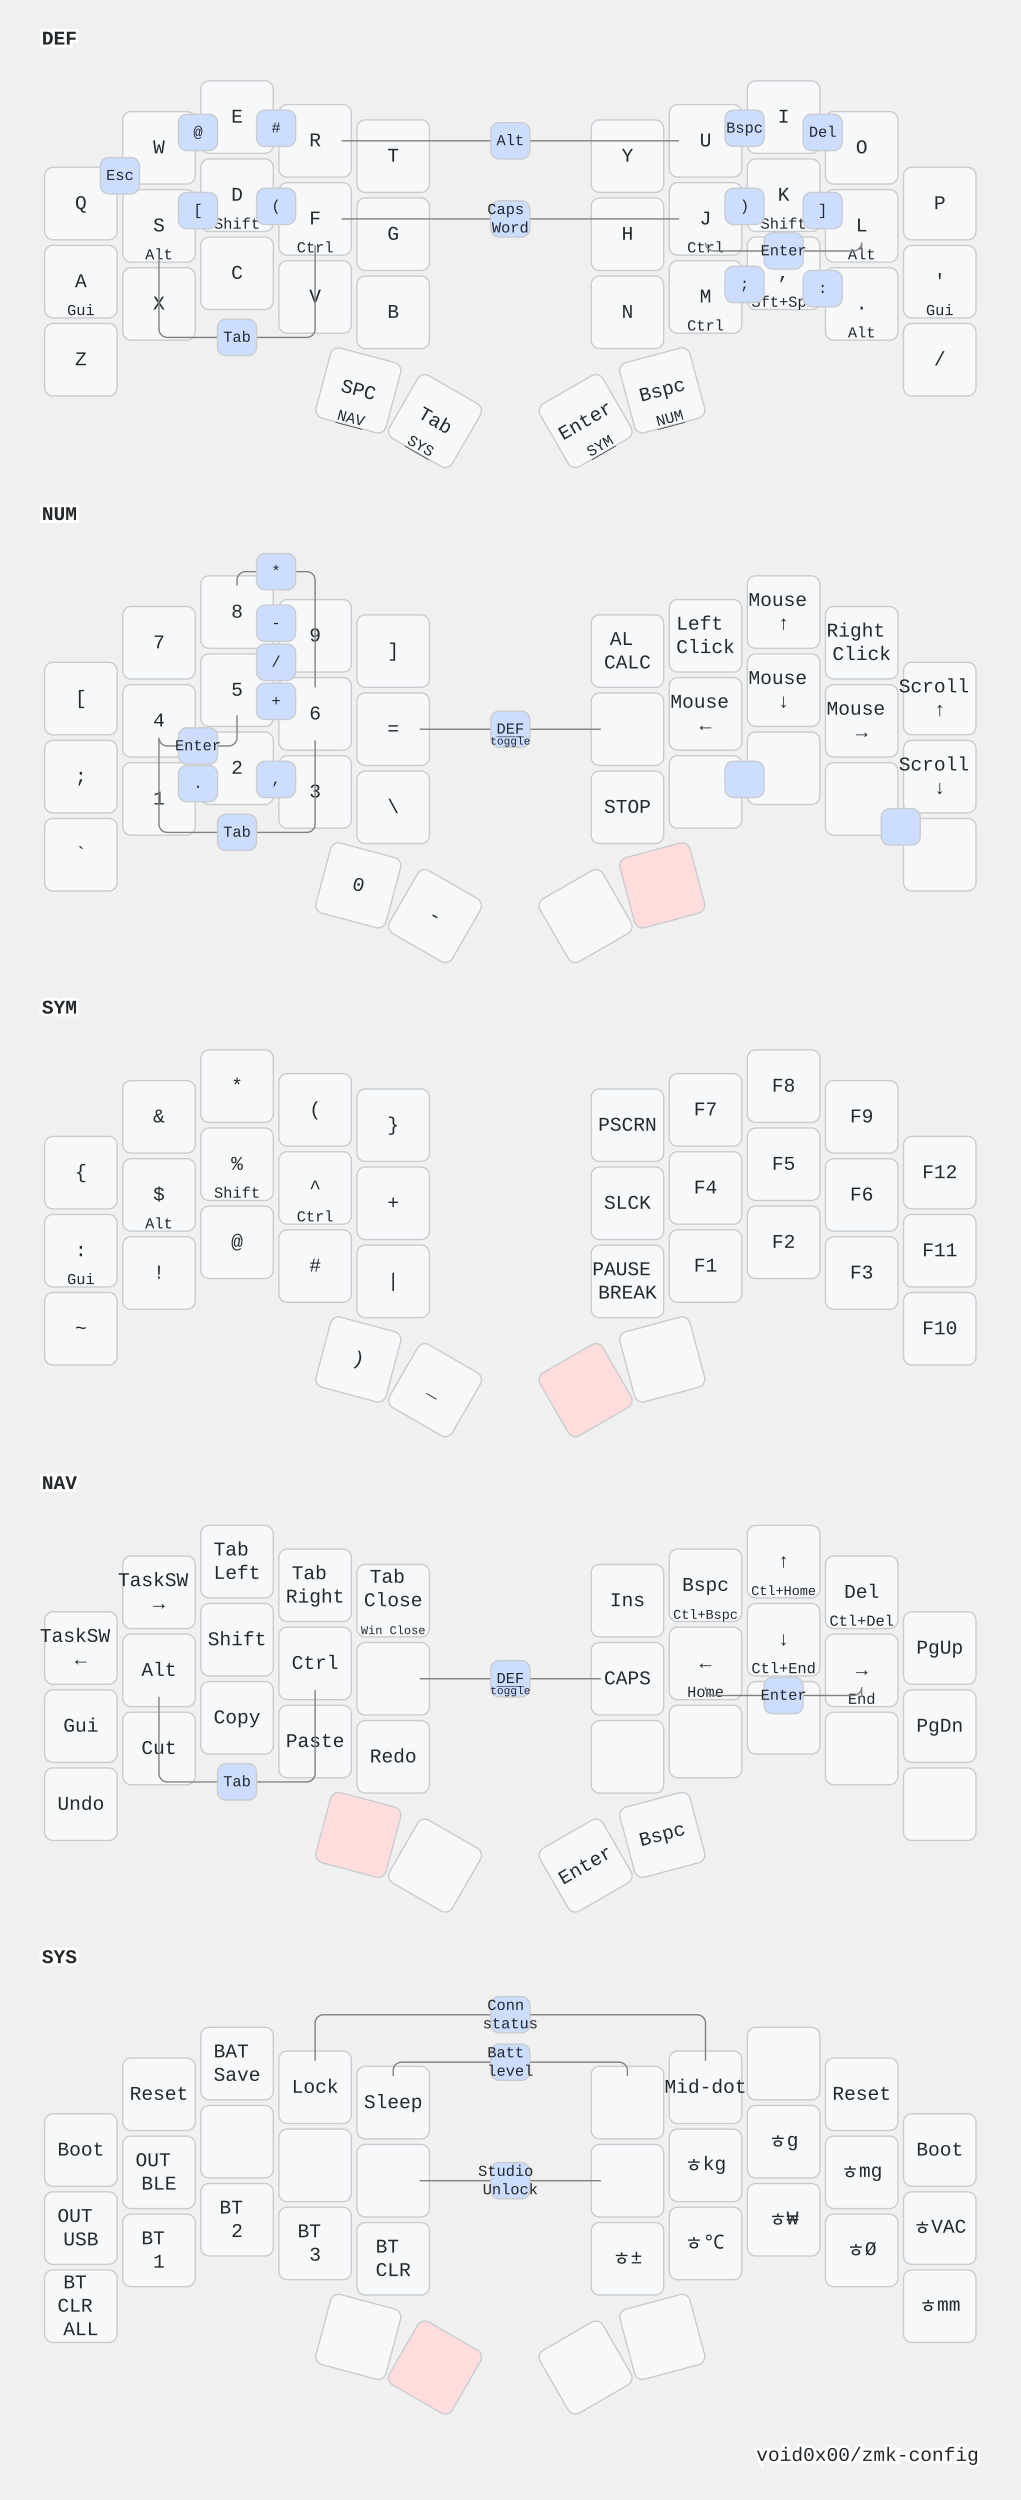
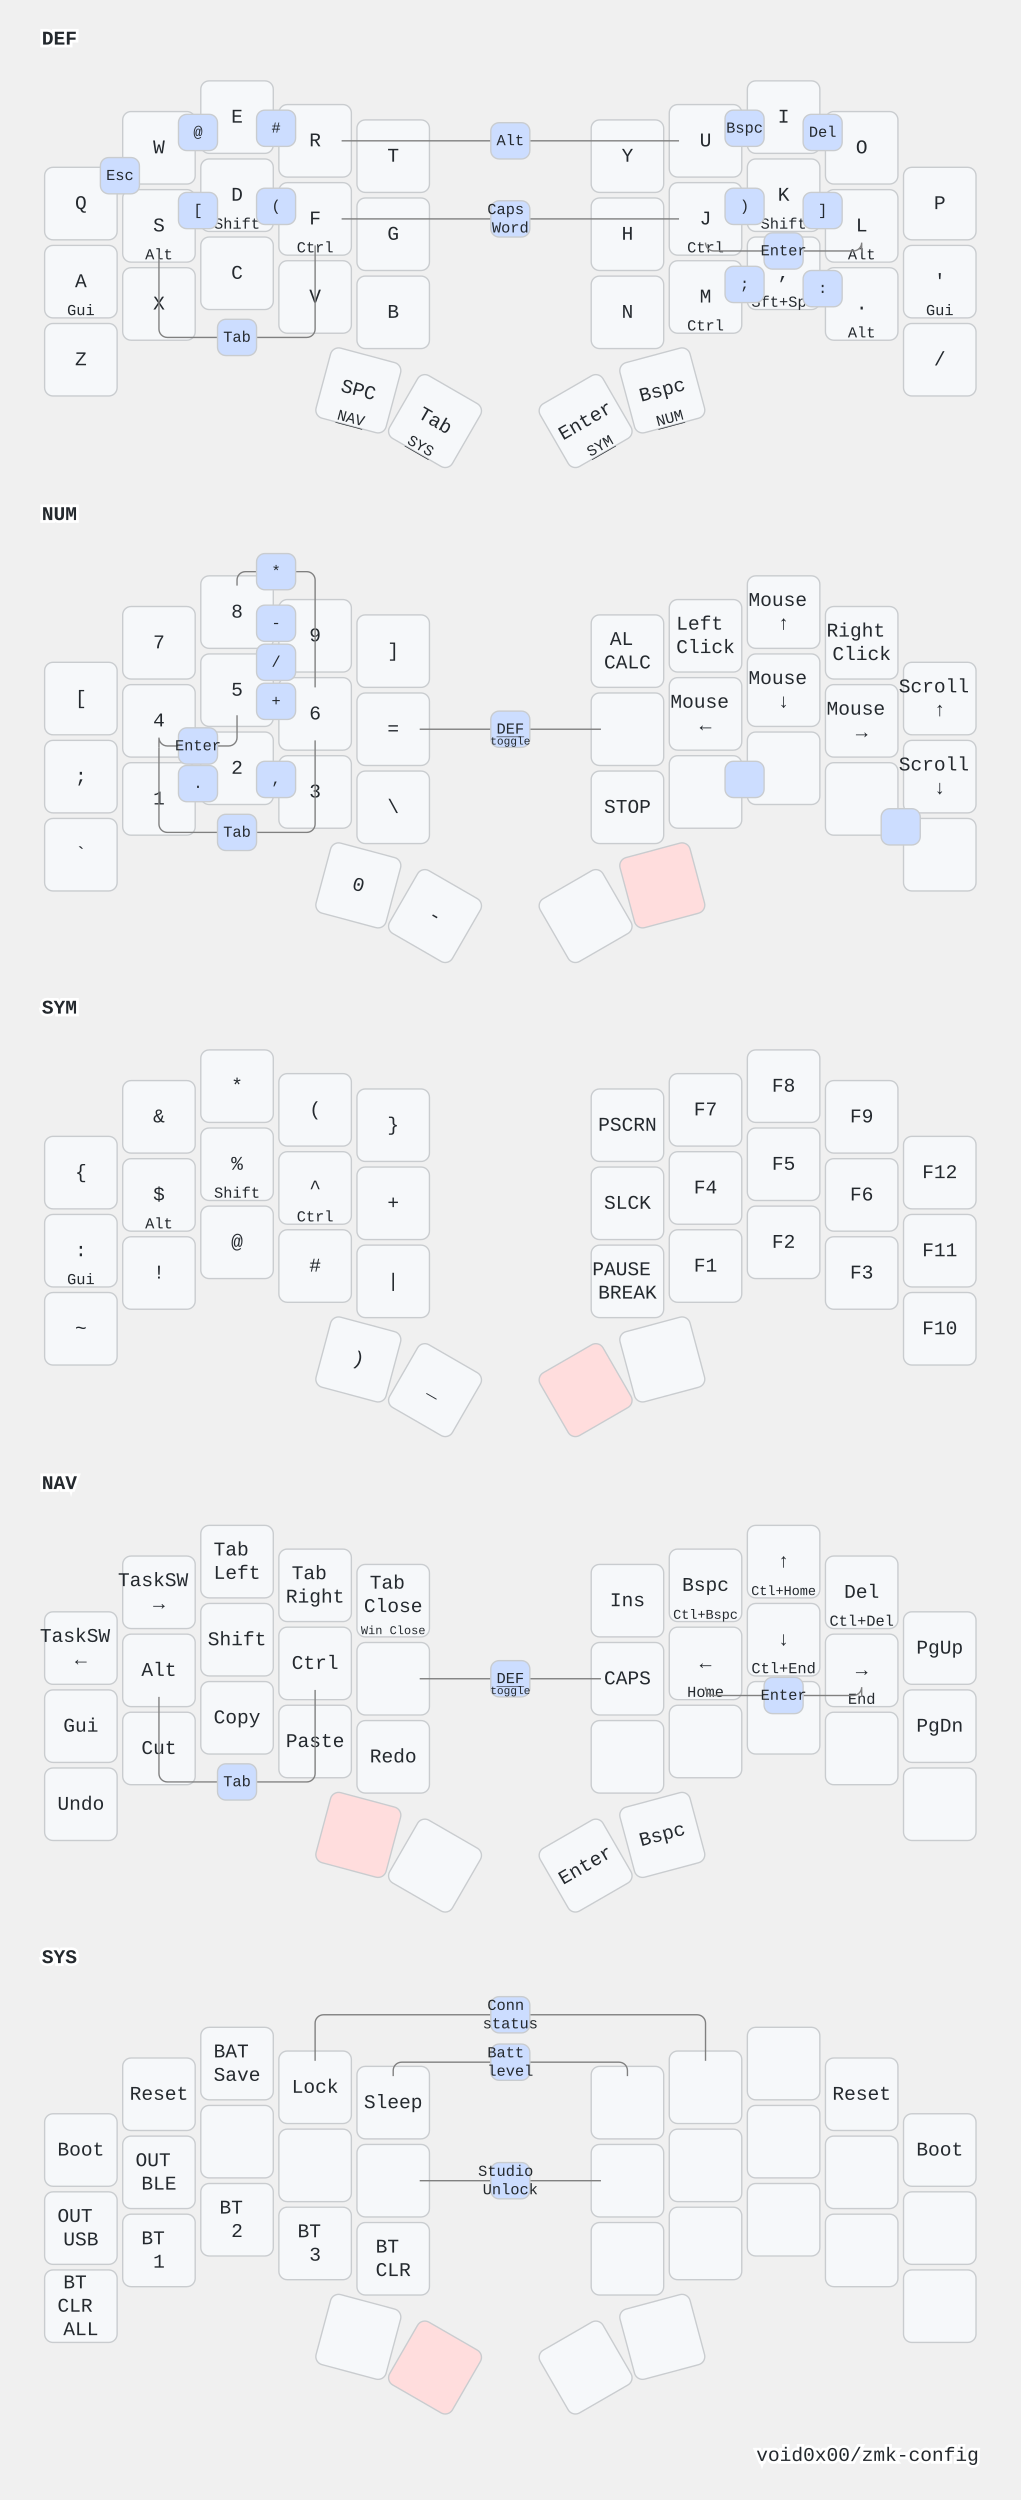
<svg xmlns="http://www.w3.org/2000/svg" xmlns:xlink="http://www.w3.org/1999/xlink" width="732" height="1793" viewBox="0 0 732 1793" class="keymap">
  <defs>/* start glyphs */
<svg id="mdi:play-pause">
      <svg id="mdi-play-pause" viewBox="0 0 24 24">
        <path d="M3,5V19L11,12M13,19H16V5H13M18,5V19H21V5" />
      </svg>
    </svg>
    <svg id="mdi:skip-backward">
      <svg id="mdi-skip-backward" viewBox="0 0 24 24">
        <path d="M20,5V19L13,12M6,5V19H4V5M13,5V19L6,12" />
      </svg>
    </svg>
    <svg id="mdi:skip-forward">
      <svg id="mdi-skip-forward" viewBox="0 0 24 24">
        <path d="M4,5V19L11,12M18,5V19H20V5M11,5V19L18,12" />
      </svg>
    </svg>
    <svg id="mdi:volume-high">
      <svg id="mdi-volume-high" viewBox="0 0 24 24">
        <path d="M14,3.23V5.29C16.89,6.15 19,8.83 19,12C19,15.17 16.89,17.84 14,18.7V20.77C18,19.86 21,16.28 21,12C21,7.72 18,4.14 14,3.23M16.5,12C16.5,10.23 15.5,8.71 14,7.97V16C15.5,15.29 16.5,13.76 16.5,12M3,9V15H7L12,20V4L7,9H3Z" />
      </svg>
    </svg>
    <svg id="mdi:volume-medium">
      <svg id="mdi-volume-medium" viewBox="0 0 24 24">
        <path d="M5,9V15H9L14,20V4L9,9M18.5,12C18.5,10.23 17.5,8.71 16,7.97V16C17.5,15.29 18.5,13.76 18.5,12Z" />
      </svg>
    </svg>
    <svg id="mdi:volume-off">
      <svg id="mdi-volume-off" viewBox="0 0 24 24">
        <path d="M12,4L9.91,6.09L12,8.18M4.27,3L3,4.27L7.73,9H3V15H7L12,20V13.27L16.25,17.53C15.58,18.04 14.83,18.46 14,18.7V20.77C15.38,20.45 16.63,19.82 17.68,18.96L19.73,21L21,19.73L12,10.73M19,12C19,12.94 18.8,13.82 18.46,14.64L19.97,16.15C20.62,14.91 21,13.5 21,12C21,7.72 18,4.14 14,3.23V5.29C16.89,6.15 19,8.83 19,12M16.5,12C16.5,10.23 15.5,8.71 14,7.97V10.18L16.45,12.63C16.5,12.43 16.5,12.21 16.5,12Z" />
      </svg>
    </svg>
  </defs>/* end glyphs */
<style>/* inherit to force styles through use tags */
svg path {
    fill: inherit;
}

/* font and background color specifications */
svg.keymap {
    font-family: SFMono-Regular,Consolas,Liberation Mono,Menlo,monospace;
    font-size: 14px;
    font-kerning: normal;
    text-rendering: optimizeLegibility;
    fill: #24292e;
}

/* default key styling */
rect.key {
    fill: #f6f8fa;
}

rect.key, rect.combo {
    stroke: #c9cccf;
    stroke-width: 1;
}

/* default key side styling, only used is draw_key_sides is set */
rect.side {
    filter: brightness(90%);
}

/* color accent for combo boxes */
rect.combo, rect.combo-separate {
    fill: #cdf;
}

/* color accent for held keys */
rect.held, rect.combo.held {
    fill: #fdd;
}

/* color accent for ghost (optional) keys */
rect.ghost, rect.combo.ghost {
    stroke-dasharray: 4, 4;
    stroke-width: 2;
}

text {
    text-anchor: middle;
    dominant-baseline: middle;
}

/* styling for layer labels */
text.label {
    font-weight: bold;
    text-anchor: start;
    stroke: white;
    stroke-width: 4;
    paint-order: stroke;
}

/* styling for optional footer */
text.footer {
    text-anchor: end;
    dominant-baseline: auto;
    stroke: white;
    stroke-width: 4;
    paint-order: stroke;
}

/* styling for combo tap, and key non-tap label text */
- text.combo, text.hold, text.shifted, text.left, text.right {
+ text.combo, text.hold, text.shifted, text.left, text.right, text.tl, text.tr, text.bl, text.br {
    font-size: 11px;
}

- text.hold {
+ text.hold, text.bl, text.br {
    text-anchor: middle;
    dominant-baseline: auto;
}

- text.shifted {
+ text.shifted, text.tl, text.tr {
    text-anchor: middle;
    dominant-baseline: hanging;
}

- text.left {
+ text.left, text.tl, text.bl {
    text-anchor: start;
}

- text.right {
+ text.right, text.tr, text.br {
    text-anchor: end;
}

text.layer-activator {
    text-decoration: underline;
}

/* styling for hold/shifted label text in combo box */
text.combo.hold, text.combo.shifted, text.combo.left, text.combo.right {
    font-size: 8px;
}

/* lighter symbol for transparent keys */
text.trans {
    fill: #7b7e81;
}

/* styling for combo dendrons */
path.combo {
    stroke-width: 1;
    stroke: gray;
    fill: none;
}

/* Start Tabler Icons Cleanup */
/* cannot use height/width with glyphs */
.icon-tabler &gt; path {
    fill: inherit;
    stroke: inherit;
    stroke-width: 2;
}
/* hide tabler's default box */
.icon-tabler &gt; path[stroke="none"][fill="none"] {
    visibility: hidden;
}
/* End Tabler Icons Cleanup */

@media (prefers-color-scheme: dark) {
svg.keymap { fill: #d1d6db; }
rect.key { fill: #3f4750; }
rect.key, rect.combo { stroke: #60666c; }
rect.combo, rect.combo-separate { fill: #1f3d7a; }
rect.held, rect.combo.held { fill: #854747; }
text.label, text.footer { stroke: black; }
text.trans { fill: #7e8184; }
path.combo { stroke: #7f7f7f; }

}</style>
  <g transform="translate(30, 0)" class="layer-DEF">
    <text x="0" y="28" class="label" id="DEF">DEF</text>
    <g transform="translate(0, 56)">
      <g transform="translate(28, 90)" class="key keypos-0">
        <rect rx="6" ry="6" x="-26" y="-26" width="52" height="52" class="key" />
        <text x="0" y="0" class="key tap">Q</text>
      </g>
      <g transform="translate(84, 50)" class="key keypos-1">
        <rect rx="6" ry="6" x="-26" y="-26" width="52" height="52" class="key" />
        <text x="0" y="0" class="key tap">W</text>
      </g>
      <g transform="translate(140, 28)" class="key keypos-2">
        <rect rx="6" ry="6" x="-26" y="-26" width="52" height="52" class="key" />
        <text x="0" y="0" class="key tap">E</text>
      </g>
      <g transform="translate(196, 45)" class="key keypos-3">
        <rect rx="6" ry="6" x="-26" y="-26" width="52" height="52" class="key" />
        <text x="0" y="0" class="key tap">R</text>
      </g>
      <g transform="translate(252, 56)" class="key keypos-4">
        <rect rx="6" ry="6" x="-26" y="-26" width="52" height="52" class="key" />
        <text x="0" y="0" class="key tap">T</text>
      </g>
      <g transform="translate(420, 56)" class="key keypos-5">
        <rect rx="6" ry="6" x="-26" y="-26" width="52" height="52" class="key" />
        <text x="0" y="0" class="key tap">Y</text>
      </g>
      <g transform="translate(476, 45)" class="key keypos-6">
        <rect rx="6" ry="6" x="-26" y="-26" width="52" height="52" class="key" />
        <text x="0" y="0" class="key tap">U</text>
      </g>
      <g transform="translate(532, 28)" class="key keypos-7">
        <rect rx="6" ry="6" x="-26" y="-26" width="52" height="52" class="key" />
        <text x="0" y="0" class="key tap">I</text>
      </g>
      <g transform="translate(588, 50)" class="key keypos-8">
        <rect rx="6" ry="6" x="-26" y="-26" width="52" height="52" class="key" />
        <text x="0" y="0" class="key tap">O</text>
      </g>
      <g transform="translate(644, 90)" class="key keypos-9">
        <rect rx="6" ry="6" x="-26" y="-26" width="52" height="52" class="key" />
        <text x="0" y="0" class="key tap">P</text>
      </g>
      <g transform="translate(28, 146)" class="key keypos-10">
        <rect rx="6" ry="6" x="-26" y="-26" width="52" height="52" class="key" />
        <text x="0" y="0" class="key tap">A</text>
        <text x="0" y="24" class="key hold">Gui</text>
      </g>
      <g transform="translate(84, 106)" class="key keypos-11">
        <rect rx="6" ry="6" x="-26" y="-26" width="52" height="52" class="key" />
        <text x="0" y="0" class="key tap">S</text>
        <text x="0" y="24" class="key hold">Alt</text>
      </g>
      <g transform="translate(140, 84)" class="key keypos-12">
        <rect rx="6" ry="6" x="-26" y="-26" width="52" height="52" class="key" />
        <text x="0" y="0" class="key tap">D</text>
        <text x="0" y="24" class="key hold">Shift</text>
      </g>
      <g transform="translate(196, 101)" class="key keypos-13">
        <rect rx="6" ry="6" x="-26" y="-26" width="52" height="52" class="key" />
        <text x="0" y="0" class="key tap">F</text>
        <text x="0" y="24" class="key hold">Ctrl</text>
      </g>
      <g transform="translate(252, 112)" class="key keypos-14">
        <rect rx="6" ry="6" x="-26" y="-26" width="52" height="52" class="key" />
        <text x="0" y="0" class="key tap">G</text>
      </g>
      <g transform="translate(420, 112)" class="key keypos-15">
        <rect rx="6" ry="6" x="-26" y="-26" width="52" height="52" class="key" />
        <text x="0" y="0" class="key tap">H</text>
      </g>
      <g transform="translate(476, 101)" class="key keypos-16">
        <rect rx="6" ry="6" x="-26" y="-26" width="52" height="52" class="key" />
        <text x="0" y="0" class="key tap">J</text>
        <text x="0" y="24" class="key hold">Ctrl</text>
      </g>
      <g transform="translate(532, 84)" class="key keypos-17">
        <rect rx="6" ry="6" x="-26" y="-26" width="52" height="52" class="key" />
        <text x="0" y="0" class="key tap">K</text>
        <text x="0" y="24" class="key hold">Shift</text>
      </g>
      <g transform="translate(588, 106)" class="key keypos-18">
        <rect rx="6" ry="6" x="-26" y="-26" width="52" height="52" class="key" />
        <text x="0" y="0" class="key tap">L</text>
        <text x="0" y="24" class="key hold">Alt</text>
      </g>
      <g transform="translate(644, 146)" class="key keypos-19">
        <rect rx="6" ry="6" x="-26" y="-26" width="52" height="52" class="key" />
        <text x="0" y="0" class="key tap">'</text>
        <text x="0" y="24" class="key hold">Gui</text>
      </g>
      <g transform="translate(28, 202)" class="key keypos-20">
        <rect rx="6" ry="6" x="-26" y="-26" width="52" height="52" class="key" />
        <text x="0" y="0" class="key tap">Z</text>
      </g>
      <g transform="translate(84, 162)" class="key keypos-21">
        <rect rx="6" ry="6" x="-26" y="-26" width="52" height="52" class="key" />
        <text x="0" y="0" class="key tap">X</text>
      </g>
      <g transform="translate(140, 140)" class="key keypos-22">
        <rect rx="6" ry="6" x="-26" y="-26" width="52" height="52" class="key" />
        <text x="0" y="0" class="key tap">C</text>
      </g>
      <g transform="translate(196, 157)" class="key keypos-23">
        <rect rx="6" ry="6" x="-26" y="-26" width="52" height="52" class="key" />
        <text x="0" y="0" class="key tap">V</text>
      </g>
      <g transform="translate(252, 168)" class="key keypos-24">
        <rect rx="6" ry="6" x="-26" y="-26" width="52" height="52" class="key" />
        <text x="0" y="0" class="key tap">B</text>
      </g>
      <g transform="translate(420, 168)" class="key keypos-25">
        <rect rx="6" ry="6" x="-26" y="-26" width="52" height="52" class="key" />
        <text x="0" y="0" class="key tap">N</text>
      </g>
      <g transform="translate(476, 157)" class="key keypos-26">
        <rect rx="6" ry="6" x="-26" y="-26" width="52" height="52" class="key" />
        <text x="0" y="0" class="key tap">M</text>
        <text x="0" y="24" class="key hold">Ctrl</text>
      </g>
      <g transform="translate(532, 140)" class="key keypos-27">
        <rect rx="6" ry="6" x="-26" y="-26" width="52" height="52" class="key" />
        <text x="0" y="0" class="key tap">,</text>
        <text x="0" y="24" class="key hold">Sft+Spc</text>
      </g>
      <g transform="translate(588, 162)" class="key keypos-28">
        <rect rx="6" ry="6" x="-26" y="-26" width="52" height="52" class="key" />
        <text x="0" y="0" class="key tap">.</text>
        <text x="0" y="24" class="key hold">Alt</text>
      </g>
      <g transform="translate(644, 202)" class="key keypos-29">
        <rect rx="6" ry="6" x="-26" y="-26" width="52" height="52" class="key" />
        <text x="0" y="0" class="key tap">/</text>
      </g>
      <g transform="translate(227, 224) rotate(15.0)" class="key keypos-30">
        <rect rx="6" ry="6" x="-26" y="-26" width="52" height="52" class="key" />
        <text x="0" y="0" class="key tap">SPC</text>
        <a href="#NAV">
          <text x="0" y="24" class="key hold layer-activator">NAV</text>
        </a>
      </g>
      <g transform="translate(282, 246) rotate(30.0)" class="key keypos-31">
        <rect rx="6" ry="6" x="-26" y="-26" width="52" height="52" class="key" />
        <text x="0" y="0" class="key tap">Tab</text>
        <a href="#SYS">
          <text x="0" y="24" class="key hold layer-activator">SYS</text>
        </a>
      </g>
      <g transform="translate(390, 246) rotate(-30.0)" class="key keypos-32">
        <rect rx="6" ry="6" x="-26" y="-26" width="52" height="52" class="key" />
        <text x="0" y="0" class="key tap">Enter</text>
        <a href="#SYM">
          <text x="0" y="24" class="key hold layer-activator">SYM</text>
        </a>
      </g>
      <g transform="translate(445, 224) rotate(-15.0)" class="key keypos-33">
        <rect rx="6" ry="6" x="-26" y="-26" width="52" height="52" class="key" />
        <text x="0" y="0" class="key tap">Bspc</text>
        <a href="#NUM">
          <text x="0" y="24" class="key hold layer-activator">NUM</text>
        </a>
      </g>
      <g class="combo combopos-0">
        <rect rx="6" ry="6" x="98" y="26" width="28" height="26" class="combo" />
        <text x="112" y="39" class="combo tap">@</text>
      </g>
      <g class="combo combopos-1">
        <rect rx="6" ry="6" x="154" y="23" width="28" height="26" class="combo" />
        <text x="168" y="36" class="combo tap">#</text>
      </g>
      <g class="combo combopos-2">
        <rect rx="6" ry="6" x="42" y="57" width="28" height="26" class="combo" />
        <text x="56" y="70" class="combo tap">Esc</text>
      </g>
      <g class="combo combopos-3">
        <rect rx="6" ry="6" x="546" y="26" width="28" height="26" class="combo" />
        <text x="560" y="39" class="combo tap">Del</text>
      </g>
      <g class="combo combopos-4">
        <rect rx="6" ry="6" x="490" y="23" width="28" height="26" class="combo" />
        <text x="504" y="36" class="combo tap">Bspc</text>
      </g>
      <g class="combo combopos-5">
        <rect rx="6" ry="6" x="154" y="79" width="28" height="26" class="combo" />
        <text x="168" y="92" class="combo tap">(</text>
      </g>
      <g class="combo combopos-6">
        <rect rx="6" ry="6" x="490" y="79" width="28" height="26" class="combo" />
        <text x="504" y="92" class="combo tap">)</text>
      </g>
      <g class="combo combopos-7">
        <rect rx="6" ry="6" x="98" y="82" width="28" height="26" class="combo" />
        <text x="112" y="95" class="combo tap">[</text>
      </g>
      <g class="combo combopos-8">
        <rect rx="6" ry="6" x="546" y="82" width="28" height="26" class="combo" />
        <text x="560" y="95" class="combo tap">]</text>
      </g>
      <g class="combo combopos-9">
        <path d="M140,186 h-50 a6.0,6.0 0 0 1 -6.0,-6.0 v-55" class="combo" />
        <path d="M140,186 h50 a6.0,6.0 0 0 0 6.0,-6.0 v-60" class="combo" />
        <rect rx="6" ry="6" x="126" y="173" width="28" height="26" class="combo" />
        <text x="140" y="186" class="combo tap">Tab</text>
      </g>
      <g class="combo combopos-10">
        <path d="M532,124 h50 a6.0,6.0 0 0 0 6.0,-6.0 v7" class="combo" />
        <path d="M532,124 h-50 a6.0,6.0 0 0 1 -6.0,-6.0 v1" class="combo" />
        <rect rx="6" ry="6" x="518" y="111" width="28" height="26" class="combo" />
        <text x="532" y="124" class="combo tap">Enter</text>
      </g>
      <g class="combo combopos-11">
        <rect rx="6" ry="6" x="490" y="135" width="28" height="26" class="combo" />
        <text x="504" y="148" class="combo tap">;</text>
      </g>
      <g class="combo combopos-12">
        <rect rx="6" ry="6" x="546" y="138" width="28" height="26" class="combo" />
        <text x="560" y="151" class="combo tap">:</text>
      </g>
      <g class="combo combopos-13">
        <path d="M336,101 l-121,0" class="combo" />
        <path d="M336,101 l121,0" class="combo" />
        <rect rx="6" ry="6" x="322" y="88" width="28" height="26" class="combo" />
        <text x="336" y="101" class="combo tap">
          <tspan x="336" dy="-0.6em">Caps</tspan>
          <tspan x="336" dy="1.2em">Word</tspan>
        </text>
      </g>
      <g class="combo combopos-14">
        <path d="M336,45 l-121,0" class="combo" />
        <path d="M336,45 l121,0" class="combo" />
        <rect rx="6" ry="6" x="322" y="32" width="28" height="26" class="combo" />
        <text x="336" y="45" class="combo tap">Alt</text>
      </g>
    </g>
  </g>
  <g transform="translate(30, 341)" class="layer-NUM">
    <text x="0" y="28" class="label" id="NUM">NUM</text>
    <g transform="translate(0, 70)">
      <g transform="translate(28, 90)" class="key keypos-0">
        <rect rx="6" ry="6" x="-26" y="-26" width="52" height="52" class="key" />
        <text x="0" y="0" class="key tap">[</text>
      </g>
      <g transform="translate(84, 50)" class="key keypos-1">
        <rect rx="6" ry="6" x="-26" y="-26" width="52" height="52" class="key" />
        <text x="0" y="0" class="key tap">7</text>
      </g>
      <g transform="translate(140, 28)" class="key keypos-2">
        <rect rx="6" ry="6" x="-26" y="-26" width="52" height="52" class="key" />
        <text x="0" y="0" class="key tap">8</text>
      </g>
      <g transform="translate(196, 45)" class="key keypos-3">
        <rect rx="6" ry="6" x="-26" y="-26" width="52" height="52" class="key" />
        <text x="0" y="0" class="key tap">9</text>
      </g>
      <g transform="translate(252, 56)" class="key keypos-4">
        <rect rx="6" ry="6" x="-26" y="-26" width="52" height="52" class="key" />
        <text x="0" y="0" class="key tap">]</text>
      </g>
      <g transform="translate(420, 56)" class="key keypos-5">
        <rect rx="6" ry="6" x="-26" y="-26" width="52" height="52" class="key" />
        <text x="0" y="0" class="key tap">
          <tspan x="0" dy="-0.6em">AL</tspan>
          <tspan x="0" dy="1.2em">CALC</tspan>
        </text>
      </g>
      <g transform="translate(476, 45)" class="key keypos-6">
        <rect rx="6" ry="6" x="-26" y="-26" width="52" height="52" class="key" />
        <text x="0" y="0" class="key tap">
          <tspan x="0" dy="-0.6em">Left</tspan>
          <tspan x="0" dy="1.2em">Click</tspan>
        </text>
      </g>
      <g transform="translate(532, 28)" class="key keypos-7">
        <rect rx="6" ry="6" x="-26" y="-26" width="52" height="52" class="key" />
        <text x="0" y="0" class="key tap">
          <tspan x="0" dy="-0.6em">Mouse</tspan>
          <tspan x="0" dy="1.2em">↑</tspan>
        </text>
      </g>
      <g transform="translate(588, 50)" class="key keypos-8">
        <rect rx="6" ry="6" x="-26" y="-26" width="52" height="52" class="key" />
        <text x="0" y="0" class="key tap">
          <tspan x="0" dy="-0.6em">Right</tspan>
          <tspan x="0" dy="1.2em">Click</tspan>
        </text>
      </g>
      <g transform="translate(644, 90)" class="key keypos-9">
        <rect rx="6" ry="6" x="-26" y="-26" width="52" height="52" class="key" />
        <text x="0" y="0" class="key tap">
          <tspan x="0" dy="-0.6em">Scroll</tspan>
          <tspan x="0" dy="1.2em">↑</tspan>
        </text>
      </g>
      <g transform="translate(28, 146)" class="key keypos-10">
        <rect rx="6" ry="6" x="-26" y="-26" width="52" height="52" class="key" />
        <text x="0" y="0" class="key tap">;</text>
      </g>
      <g transform="translate(84, 106)" class="key keypos-11">
        <rect rx="6" ry="6" x="-26" y="-26" width="52" height="52" class="key" />
        <text x="0" y="0" class="key tap">4</text>
      </g>
      <g transform="translate(140, 84)" class="key keypos-12">
        <rect rx="6" ry="6" x="-26" y="-26" width="52" height="52" class="key" />
        <text x="0" y="0" class="key tap">5</text>
      </g>
      <g transform="translate(196, 101)" class="key keypos-13">
        <rect rx="6" ry="6" x="-26" y="-26" width="52" height="52" class="key" />
        <text x="0" y="0" class="key tap">6</text>
      </g>
      <g transform="translate(252, 112)" class="key keypos-14">
        <rect rx="6" ry="6" x="-26" y="-26" width="52" height="52" class="key" />
        <text x="0" y="0" class="key tap">=</text>
      </g>
      <g transform="translate(420, 112)" class="key keypos-15">
        <rect rx="6" ry="6" x="-26" y="-26" width="52" height="52" class="key" />
      </g>
      <g transform="translate(476, 101)" class="key keypos-16">
        <rect rx="6" ry="6" x="-26" y="-26" width="52" height="52" class="key" />
        <text x="0" y="0" class="key tap">
          <tspan x="0" dy="-0.6em">Mouse</tspan>
          <tspan x="0" dy="1.2em">←</tspan>
        </text>
      </g>
      <g transform="translate(532, 84)" class="key keypos-17">
        <rect rx="6" ry="6" x="-26" y="-26" width="52" height="52" class="key" />
        <text x="0" y="0" class="key tap">
          <tspan x="0" dy="-0.6em">Mouse</tspan>
          <tspan x="0" dy="1.2em">↓</tspan>
        </text>
      </g>
      <g transform="translate(588, 106)" class="key keypos-18">
        <rect rx="6" ry="6" x="-26" y="-26" width="52" height="52" class="key" />
        <text x="0" y="0" class="key tap">
          <tspan x="0" dy="-0.6em">Mouse</tspan>
          <tspan x="0" dy="1.2em">→</tspan>
        </text>
      </g>
      <g transform="translate(644, 146)" class="key keypos-19">
        <rect rx="6" ry="6" x="-26" y="-26" width="52" height="52" class="key" />
        <text x="0" y="0" class="key tap">
          <tspan x="0" dy="-0.6em">Scroll</tspan>
          <tspan x="0" dy="1.2em">↓</tspan>
        </text>
      </g>
      <g transform="translate(28, 202)" class="key keypos-20">
        <rect rx="6" ry="6" x="-26" y="-26" width="52" height="52" class="key" />
        <text x="0" y="0" class="key tap">`</text>
      </g>
      <g transform="translate(84, 162)" class="key keypos-21">
        <rect rx="6" ry="6" x="-26" y="-26" width="52" height="52" class="key" />
        <text x="0" y="0" class="key tap">1</text>
      </g>
      <g transform="translate(140, 140)" class="key keypos-22">
        <rect rx="6" ry="6" x="-26" y="-26" width="52" height="52" class="key" />
        <text x="0" y="0" class="key tap">2</text>
      </g>
      <g transform="translate(196, 157)" class="key keypos-23">
        <rect rx="6" ry="6" x="-26" y="-26" width="52" height="52" class="key" />
        <text x="0" y="0" class="key tap">3</text>
      </g>
      <g transform="translate(252, 168)" class="key keypos-24">
        <rect rx="6" ry="6" x="-26" y="-26" width="52" height="52" class="key" />
        <text x="0" y="0" class="key tap">\</text>
      </g>
      <g transform="translate(420, 168)" class="key keypos-25">
        <rect rx="6" ry="6" x="-26" y="-26" width="52" height="52" class="key" />
        <text x="0" y="0" class="key tap">STOP</text>
      </g>
      <g transform="translate(476, 157)" class="key keypos-26">
        <rect rx="6" ry="6" x="-26" y="-26" width="52" height="52" class="key" />
        <use href="#mdi:skip-backward" xlink:href="#mdi:skip-backward" x="-7" y="-7" height="14" width="14.0" class="key tap glyph mdi:skip-backward" />
      </g>
      <g transform="translate(532, 140)" class="key keypos-27">
        <rect rx="6" ry="6" x="-26" y="-26" width="52" height="52" class="key" />
        <use href="#mdi:skip-forward" xlink:href="#mdi:skip-forward" x="-7" y="-7" height="14" width="14.0" class="key tap glyph mdi:skip-forward" />
      </g>
      <g transform="translate(588, 162)" class="key keypos-28">
        <rect rx="6" ry="6" x="-26" y="-26" width="52" height="52" class="key" />
        <use href="#mdi:volume-medium" xlink:href="#mdi:volume-medium" x="-7" y="-7" height="14" width="14.0" class="key tap glyph mdi:volume-medium" />
      </g>
      <g transform="translate(644, 202)" class="key keypos-29">
        <rect rx="6" ry="6" x="-26" y="-26" width="52" height="52" class="key" />
        <use href="#mdi:volume-high" xlink:href="#mdi:volume-high" x="-7" y="-7" height="14" width="14.0" class="key tap glyph mdi:volume-high" />
      </g>
      <g transform="translate(227, 224) rotate(15.0)" class="key keypos-30">
        <rect rx="6" ry="6" x="-26" y="-26" width="52" height="52" class="key" />
        <text x="0" y="0" class="key tap">0</text>
      </g>
      <g transform="translate(282, 246) rotate(30.0)" class="key keypos-31">
        <rect rx="6" ry="6" x="-26" y="-26" width="52" height="52" class="key" />
        <text x="0" y="0" class="key tap">-</text>
      </g>
      <g transform="translate(390, 246) rotate(-30.0)" class="key trans keypos-32">
        <rect rx="6" ry="6" x="-26" y="-26" width="52" height="52" class="key trans" />
      </g>
      <g transform="translate(445, 224) rotate(-15.0)" class="key held keypos-33">
        <rect rx="6" ry="6" x="-26" y="-26" width="52" height="52" class="key held" />
      </g>
      <g class="combo combopos-0">
        <path d="M140,186 h-50 a6.0,6.0 0 0 1 -6.0,-6.0 v-55" class="combo" />
        <path d="M140,186 h50 a6.0,6.0 0 0 0 6.0,-6.0 v-60" class="combo" />
        <rect rx="6" ry="6" x="126" y="173" width="28" height="26" class="combo" />
        <text x="140" y="186" class="combo tap">Tab</text>
      </g>
      <g class="combo combopos-1">
        <rect rx="6" ry="6" x="602" y="169" width="28" height="26" class="combo" />
        <use href="#mdi:volume-off" xlink:href="#mdi:volume-off" x="609" y="175" height="14" width="14.0" class="combo tap glyph mdi:volume-off" />
      </g>
      <g class="combo combopos-2">
        <rect rx="6" ry="6" x="490" y="135" width="28" height="26" class="combo" />
        <use href="#mdi:play-pause" xlink:href="#mdi:play-pause" x="497" y="141" height="14" width="14.0" class="combo tap glyph mdi:play-pause" />
      </g>
      <g class="combo combopos-3">
        <path d="M336,112 l-65,0" class="combo" />
        <path d="M336,112 l65,0" class="combo" />
        <rect rx="6" ry="6" x="322" y="99" width="28" height="26" class="combo" />
        <a href="#DEF">
          <text x="336" y="112" class="combo tap layer-activator">DEF</text>
        </a>
        <text x="336" y="123" class="combo hold">toggle</text>
      </g>
      <g class="combo combopos-4">
        <rect rx="6" ry="6" x="154" y="79" width="28" height="26" class="combo" />
        <text x="168" y="92" class="combo tap">+</text>
      </g>
      <g class="combo combopos-5">
        <rect rx="6" ry="6" x="154" y="23" width="28" height="26" class="combo" />
        <text x="168" y="36" class="combo tap">-</text>
      </g>
      <g class="combo combopos-6">
        <path d="M168,-1 h-22 a6.0,6.0 0 0 0 -6.0,6.0 v4" class="combo" />
        <path d="M168,-1 h22 a6.0,6.0 0 0 1 6.0,6.0 v77" class="combo" />
        <rect rx="6" ry="6" x="154" y="-14" width="28" height="26" class="combo" />
        <text x="168" y="-1" class="combo tap">*</text>
      </g>
      <g class="combo combopos-7">
        <rect rx="6" ry="6" x="154" y="51" width="28" height="26" class="combo" />
        <text x="168" y="64" class="combo tap">/</text>
      </g>
      <g class="combo combopos-8">
        <rect rx="6" ry="6" x="154" y="135" width="28" height="26" class="combo" />
        <text x="168" y="148" class="combo tap">,</text>
      </g>
      <g class="combo combopos-9">
        <rect rx="6" ry="6" x="98" y="138" width="28" height="26" class="combo" />
        <text x="112" y="151" class="combo tap">.</text>
      </g>
      <g class="combo combopos-10">
        <path d="M112,124 h-22 a6.0,6.0 0 0 1 -6.0,-6.0 v7" class="combo" />
        <path d="M112,124 h22 a6.0,6.0 0 0 0 6.0,-6.0 v-16" class="combo" />
        <rect rx="6" ry="6" x="98" y="111" width="28" height="26" class="combo" />
        <text x="112" y="124" class="combo tap">Enter</text>
      </g>
    </g>
  </g>
  <g transform="translate(30, 695)" class="layer-SYM">
    <text x="0" y="28" class="label" id="SYM">SYM</text>
    <g transform="translate(0, 56)">
      <g transform="translate(28, 90)" class="key keypos-0">
        <rect rx="6" ry="6" x="-26" y="-26" width="52" height="52" class="key" />
        <text x="0" y="0" class="key tap">{</text>
      </g>
      <g transform="translate(84, 50)" class="key keypos-1">
        <rect rx="6" ry="6" x="-26" y="-26" width="52" height="52" class="key" />
        <text x="0" y="0" class="key tap">&amp;</text>
      </g>
      <g transform="translate(140, 28)" class="key keypos-2">
        <rect rx="6" ry="6" x="-26" y="-26" width="52" height="52" class="key" />
        <text x="0" y="0" class="key tap">*</text>
      </g>
      <g transform="translate(196, 45)" class="key keypos-3">
        <rect rx="6" ry="6" x="-26" y="-26" width="52" height="52" class="key" />
        <text x="0" y="0" class="key tap">(</text>
      </g>
      <g transform="translate(252, 56)" class="key keypos-4">
        <rect rx="6" ry="6" x="-26" y="-26" width="52" height="52" class="key" />
        <text x="0" y="0" class="key tap">}</text>
      </g>
      <g transform="translate(420, 56)" class="key keypos-5">
        <rect rx="6" ry="6" x="-26" y="-26" width="52" height="52" class="key" />
        <text x="0" y="0" class="key tap">PSCRN</text>
      </g>
      <g transform="translate(476, 45)" class="key keypos-6">
        <rect rx="6" ry="6" x="-26" y="-26" width="52" height="52" class="key" />
        <text x="0" y="0" class="key tap">F7</text>
      </g>
      <g transform="translate(532, 28)" class="key keypos-7">
        <rect rx="6" ry="6" x="-26" y="-26" width="52" height="52" class="key" />
        <text x="0" y="0" class="key tap">F8</text>
      </g>
      <g transform="translate(588, 50)" class="key keypos-8">
        <rect rx="6" ry="6" x="-26" y="-26" width="52" height="52" class="key" />
        <text x="0" y="0" class="key tap">F9</text>
      </g>
      <g transform="translate(644, 90)" class="key keypos-9">
        <rect rx="6" ry="6" x="-26" y="-26" width="52" height="52" class="key" />
        <text x="0" y="0" class="key tap">F12</text>
      </g>
      <g transform="translate(28, 146)" class="key keypos-10">
        <rect rx="6" ry="6" x="-26" y="-26" width="52" height="52" class="key" />
        <text x="0" y="0" class="key tap">:</text>
        <text x="0" y="24" class="key hold">Gui</text>
      </g>
      <g transform="translate(84, 106)" class="key keypos-11">
        <rect rx="6" ry="6" x="-26" y="-26" width="52" height="52" class="key" />
        <text x="0" y="0" class="key tap">$</text>
        <text x="0" y="24" class="key hold">Alt</text>
      </g>
      <g transform="translate(140, 84)" class="key keypos-12">
        <rect rx="6" ry="6" x="-26" y="-26" width="52" height="52" class="key" />
        <text x="0" y="0" class="key tap">%</text>
        <text x="0" y="24" class="key hold">Shift</text>
      </g>
      <g transform="translate(196, 101)" class="key keypos-13">
        <rect rx="6" ry="6" x="-26" y="-26" width="52" height="52" class="key" />
        <text x="0" y="0" class="key tap">^</text>
        <text x="0" y="24" class="key hold">Ctrl</text>
      </g>
      <g transform="translate(252, 112)" class="key keypos-14">
        <rect rx="6" ry="6" x="-26" y="-26" width="52" height="52" class="key" />
        <text x="0" y="0" class="key tap">+</text>
      </g>
      <g transform="translate(420, 112)" class="key keypos-15">
        <rect rx="6" ry="6" x="-26" y="-26" width="52" height="52" class="key" />
        <text x="0" y="0" class="key tap">SLCK</text>
      </g>
      <g transform="translate(476, 101)" class="key keypos-16">
        <rect rx="6" ry="6" x="-26" y="-26" width="52" height="52" class="key" />
        <text x="0" y="0" class="key tap">F4</text>
      </g>
      <g transform="translate(532, 84)" class="key keypos-17">
        <rect rx="6" ry="6" x="-26" y="-26" width="52" height="52" class="key" />
        <text x="0" y="0" class="key tap">F5</text>
      </g>
      <g transform="translate(588, 106)" class="key keypos-18">
        <rect rx="6" ry="6" x="-26" y="-26" width="52" height="52" class="key" />
        <text x="0" y="0" class="key tap">F6</text>
      </g>
      <g transform="translate(644, 146)" class="key keypos-19">
        <rect rx="6" ry="6" x="-26" y="-26" width="52" height="52" class="key" />
        <text x="0" y="0" class="key tap">F11</text>
      </g>
      <g transform="translate(28, 202)" class="key keypos-20">
        <rect rx="6" ry="6" x="-26" y="-26" width="52" height="52" class="key" />
        <text x="0" y="0" class="key tap">~</text>
      </g>
      <g transform="translate(84, 162)" class="key keypos-21">
        <rect rx="6" ry="6" x="-26" y="-26" width="52" height="52" class="key" />
        <text x="0" y="0" class="key tap">!</text>
      </g>
      <g transform="translate(140, 140)" class="key keypos-22">
        <rect rx="6" ry="6" x="-26" y="-26" width="52" height="52" class="key" />
        <text x="0" y="0" class="key tap">@</text>
      </g>
      <g transform="translate(196, 157)" class="key keypos-23">
        <rect rx="6" ry="6" x="-26" y="-26" width="52" height="52" class="key" />
        <text x="0" y="0" class="key tap">#</text>
      </g>
      <g transform="translate(252, 168)" class="key keypos-24">
        <rect rx="6" ry="6" x="-26" y="-26" width="52" height="52" class="key" />
        <text x="0" y="0" class="key tap">|</text>
      </g>
      <g transform="translate(420, 168)" class="key keypos-25">
        <rect rx="6" ry="6" x="-26" y="-26" width="52" height="52" class="key" />
        <text x="0" y="0" class="key tap">
          <tspan x="0" dy="-0.6em">PAUSE</tspan>
          <tspan x="0" dy="1.2em">BREAK</tspan>
        </text>
      </g>
      <g transform="translate(476, 157)" class="key keypos-26">
        <rect rx="6" ry="6" x="-26" y="-26" width="52" height="52" class="key" />
        <text x="0" y="0" class="key tap">F1</text>
      </g>
      <g transform="translate(532, 140)" class="key keypos-27">
        <rect rx="6" ry="6" x="-26" y="-26" width="52" height="52" class="key" />
        <text x="0" y="0" class="key tap">F2</text>
      </g>
      <g transform="translate(588, 162)" class="key keypos-28">
        <rect rx="6" ry="6" x="-26" y="-26" width="52" height="52" class="key" />
        <text x="0" y="0" class="key tap">F3</text>
      </g>
      <g transform="translate(644, 202)" class="key keypos-29">
        <rect rx="6" ry="6" x="-26" y="-26" width="52" height="52" class="key" />
        <text x="0" y="0" class="key tap">F10</text>
      </g>
      <g transform="translate(227, 224) rotate(15.0)" class="key keypos-30">
        <rect rx="6" ry="6" x="-26" y="-26" width="52" height="52" class="key" />
        <text x="0" y="0" class="key tap">)</text>
      </g>
      <g transform="translate(282, 246) rotate(30.0)" class="key keypos-31">
        <rect rx="6" ry="6" x="-26" y="-26" width="52" height="52" class="key" />
        <text x="0" y="0" class="key tap">_</text>
      </g>
      <g transform="translate(390, 246) rotate(-30.0)" class="key held keypos-32">
        <rect rx="6" ry="6" x="-26" y="-26" width="52" height="52" class="key held" />
      </g>
      <g transform="translate(445, 224) rotate(-15.0)" class="key trans keypos-33">
        <rect rx="6" ry="6" x="-26" y="-26" width="52" height="52" class="key trans" />
      </g>
    </g>
  </g>
  <g transform="translate(30, 1036)" class="layer-NAV">
    <text x="0" y="28" class="label" id="NAV">NAV</text>
    <g transform="translate(0, 56)">
      <g transform="translate(28, 90)" class="key keypos-0">
        <rect rx="6" ry="6" x="-26" y="-26" width="52" height="52" class="key" />
        <text x="0" y="0" class="key tap">
          <tspan x="0" dy="-0.6em">TaskSW</tspan>
          <tspan x="0" dy="1.2em">←</tspan>
        </text>
      </g>
      <g transform="translate(84, 50)" class="key keypos-1">
        <rect rx="6" ry="6" x="-26" y="-26" width="52" height="52" class="key" />
        <text x="0" y="0" class="key tap">
          <tspan x="0" dy="-0.6em">TaskSW</tspan>
          <tspan x="0" dy="1.2em">→</tspan>
        </text>
      </g>
      <g transform="translate(140, 28)" class="key keypos-2">
        <rect rx="6" ry="6" x="-26" y="-26" width="52" height="52" class="key" />
        <text x="0" y="0" class="key tap">
          <tspan x="0" dy="-0.6em">Tab</tspan>
          <tspan x="0" dy="1.2em">Left</tspan>
        </text>
      </g>
      <g transform="translate(196, 45)" class="key keypos-3">
        <rect rx="6" ry="6" x="-26" y="-26" width="52" height="52" class="key" />
        <text x="0" y="0" class="key tap">
          <tspan x="0" dy="-0.6em">Tab</tspan>
          <tspan x="0" dy="1.2em">Right</tspan>
        </text>
      </g>
      <g transform="translate(252, 56)" class="key keypos-4">
        <rect rx="6" ry="6" x="-26" y="-26" width="52" height="52" class="key" />
        <text x="0" y="0" class="key tap">
-           <tspan x="0" dy="-1.2em">Tab</tspan>
+           <tspan x="0" dy="-0.9em">Tab</tspan>
          <tspan x="0" dy="1.2em">Close</tspan>
        </text>
        <text x="0" y="24" class="key hold">
          <tspan style="font-size: 78%">Win Close</tspan>
        </text>
      </g>
      <g transform="translate(420, 56)" class="key keypos-5">
        <rect rx="6" ry="6" x="-26" y="-26" width="52" height="52" class="key" />
        <text x="0" y="0" class="key tap">Ins</text>
      </g>
      <g transform="translate(476, 45)" class="key keypos-6">
        <rect rx="6" ry="6" x="-26" y="-26" width="52" height="52" class="key" />
        <text x="0" y="0" class="key tap">Bspc</text>
        <text x="0" y="24" class="key hold">
          <tspan style="font-size: 88%">Ctl+Bspc</tspan>
        </text>
      </g>
      <g transform="translate(532, 28)" class="key keypos-7">
        <rect rx="6" ry="6" x="-26" y="-26" width="52" height="52" class="key" />
        <text x="0" y="0" class="key tap">↑</text>
        <text x="0" y="24" class="key hold">
          <tspan style="font-size: 88%">Ctl+Home</tspan>
        </text>
      </g>
      <g transform="translate(588, 50)" class="key keypos-8">
        <rect rx="6" ry="6" x="-26" y="-26" width="52" height="52" class="key" />
        <text x="0" y="0" class="key tap">Del</text>
        <text x="0" y="24" class="key hold">Ctl+Del</text>
      </g>
      <g transform="translate(644, 90)" class="key keypos-9">
        <rect rx="6" ry="6" x="-26" y="-26" width="52" height="52" class="key" />
        <text x="0" y="0" class="key tap">PgUp</text>
      </g>
      <g transform="translate(28, 146)" class="key keypos-10">
        <rect rx="6" ry="6" x="-26" y="-26" width="52" height="52" class="key" />
        <text x="0" y="0" class="key tap">Gui</text>
      </g>
      <g transform="translate(84, 106)" class="key keypos-11">
        <rect rx="6" ry="6" x="-26" y="-26" width="52" height="52" class="key" />
        <text x="0" y="0" class="key tap">Alt</text>
      </g>
      <g transform="translate(140, 84)" class="key keypos-12">
        <rect rx="6" ry="6" x="-26" y="-26" width="52" height="52" class="key" />
        <text x="0" y="0" class="key tap">Shift</text>
      </g>
      <g transform="translate(196, 101)" class="key keypos-13">
        <rect rx="6" ry="6" x="-26" y="-26" width="52" height="52" class="key" />
        <text x="0" y="0" class="key tap">Ctrl</text>
      </g>
      <g transform="translate(252, 112)" class="key keypos-14">
        <rect rx="6" ry="6" x="-26" y="-26" width="52" height="52" class="key" />
      </g>
      <g transform="translate(420, 112)" class="key keypos-15">
        <rect rx="6" ry="6" x="-26" y="-26" width="52" height="52" class="key" />
        <text x="0" y="0" class="key tap">CAPS</text>
      </g>
      <g transform="translate(476, 101)" class="key keypos-16">
        <rect rx="6" ry="6" x="-26" y="-26" width="52" height="52" class="key" />
        <text x="0" y="0" class="key tap">←</text>
        <text x="0" y="24" class="key hold">Home</text>
      </g>
      <g transform="translate(532, 84)" class="key keypos-17">
        <rect rx="6" ry="6" x="-26" y="-26" width="52" height="52" class="key" />
        <text x="0" y="0" class="key tap">↓</text>
        <text x="0" y="24" class="key hold">Ctl+End</text>
      </g>
      <g transform="translate(588, 106)" class="key keypos-18">
        <rect rx="6" ry="6" x="-26" y="-26" width="52" height="52" class="key" />
        <text x="0" y="0" class="key tap">→</text>
        <text x="0" y="24" class="key hold">End</text>
      </g>
      <g transform="translate(644, 146)" class="key keypos-19">
        <rect rx="6" ry="6" x="-26" y="-26" width="52" height="52" class="key" />
        <text x="0" y="0" class="key tap">PgDn</text>
      </g>
      <g transform="translate(28, 202)" class="key keypos-20">
        <rect rx="6" ry="6" x="-26" y="-26" width="52" height="52" class="key" />
        <text x="0" y="0" class="key tap">Undo</text>
      </g>
      <g transform="translate(84, 162)" class="key keypos-21">
        <rect rx="6" ry="6" x="-26" y="-26" width="52" height="52" class="key" />
        <text x="0" y="0" class="key tap">Cut</text>
      </g>
      <g transform="translate(140, 140)" class="key keypos-22">
        <rect rx="6" ry="6" x="-26" y="-26" width="52" height="52" class="key" />
        <text x="0" y="0" class="key tap">Copy</text>
      </g>
      <g transform="translate(196, 157)" class="key keypos-23">
        <rect rx="6" ry="6" x="-26" y="-26" width="52" height="52" class="key" />
        <text x="0" y="0" class="key tap">Paste</text>
      </g>
      <g transform="translate(252, 168)" class="key keypos-24">
        <rect rx="6" ry="6" x="-26" y="-26" width="52" height="52" class="key" />
        <text x="0" y="0" class="key tap">Redo</text>
      </g>
      <g transform="translate(420, 168)" class="key keypos-25">
        <rect rx="6" ry="6" x="-26" y="-26" width="52" height="52" class="key" />
      </g>
      <g transform="translate(476, 157)" class="key keypos-26">
        <rect rx="6" ry="6" x="-26" y="-26" width="52" height="52" class="key" />
      </g>
      <g transform="translate(532, 140)" class="key keypos-27">
        <rect rx="6" ry="6" x="-26" y="-26" width="52" height="52" class="key" />
      </g>
      <g transform="translate(588, 162)" class="key keypos-28">
        <rect rx="6" ry="6" x="-26" y="-26" width="52" height="52" class="key" />
      </g>
      <g transform="translate(644, 202)" class="key keypos-29">
        <rect rx="6" ry="6" x="-26" y="-26" width="52" height="52" class="key" />
      </g>
      <g transform="translate(227, 224) rotate(15.0)" class="key held keypos-30">
        <rect rx="6" ry="6" x="-26" y="-26" width="52" height="52" class="key held" />
      </g>
      <g transform="translate(282, 246) rotate(30.0)" class="key trans keypos-31">
        <rect rx="6" ry="6" x="-26" y="-26" width="52" height="52" class="key trans" />
      </g>
      <g transform="translate(390, 246) rotate(-30.0)" class="key keypos-32">
        <rect rx="6" ry="6" x="-26" y="-26" width="52" height="52" class="key" />
        <text x="0" y="0" class="key tap">Enter</text>
      </g>
      <g transform="translate(445, 224) rotate(-15.0)" class="key keypos-33">
        <rect rx="6" ry="6" x="-26" y="-26" width="52" height="52" class="key" />
        <text x="0" y="0" class="key tap">Bspc</text>
      </g>
      <g class="combo combopos-0">
        <path d="M140,186 h-50 a6.0,6.0 0 0 1 -6.0,-6.0 v-55" class="combo" />
        <path d="M140,186 h50 a6.0,6.0 0 0 0 6.0,-6.0 v-60" class="combo" />
        <rect rx="6" ry="6" x="126" y="173" width="28" height="26" class="combo" />
        <text x="140" y="186" class="combo tap">Tab</text>
      </g>
      <g class="combo combopos-1">
        <path d="M532,124 h50 a6.0,6.0 0 0 0 6.0,-6.0 v7" class="combo" />
        <path d="M532,124 h-50 a6.0,6.0 0 0 1 -6.0,-6.0 v1" class="combo" />
        <rect rx="6" ry="6" x="518" y="111" width="28" height="26" class="combo" />
        <text x="532" y="124" class="combo tap">Enter</text>
      </g>
      <g class="combo combopos-2">
        <path d="M336,112 l-65,0" class="combo" />
        <path d="M336,112 l65,0" class="combo" />
        <rect rx="6" ry="6" x="322" y="99" width="28" height="26" class="combo" />
        <a href="#DEF">
          <text x="336" y="112" class="combo tap layer-activator">DEF</text>
        </a>
        <text x="336" y="123" class="combo hold">toggle</text>
      </g>
    </g>
  </g>
  <g transform="translate(30, 1376)" class="layer-SYS">
    <text x="0" y="28" class="label" id="SYS">SYS</text>
    <g transform="translate(0, 76)">
      <g transform="translate(28, 90)" class="key keypos-0">
        <rect rx="6" ry="6" x="-26" y="-26" width="52" height="52" class="key" />
        <text x="0" y="0" class="key tap">Boot</text>
      </g>
      <g transform="translate(84, 50)" class="key keypos-1">
        <rect rx="6" ry="6" x="-26" y="-26" width="52" height="52" class="key" />
        <text x="0" y="0" class="key tap">Reset</text>
      </g>
      <g transform="translate(140, 28)" class="key keypos-2">
        <rect rx="6" ry="6" x="-26" y="-26" width="52" height="52" class="key" />
        <text x="0" y="0" class="key tap">
          <tspan x="0" dy="-0.6em">BAT</tspan>
          <tspan x="0" dy="1.2em">Save</tspan>
        </text>
      </g>
      <g transform="translate(196, 45)" class="key keypos-3">
        <rect rx="6" ry="6" x="-26" y="-26" width="52" height="52" class="key" />
        <text x="0" y="0" class="key tap">Lock</text>
      </g>
      <g transform="translate(252, 56)" class="key keypos-4">
        <rect rx="6" ry="6" x="-26" y="-26" width="52" height="52" class="key" />
        <text x="0" y="0" class="key tap">Sleep</text>
      </g>
      <g transform="translate(420, 56)" class="key keypos-5">
        <rect rx="6" ry="6" x="-26" y="-26" width="52" height="52" class="key" />
      </g>
      <g transform="translate(476, 45)" class="key keypos-6">
        <rect rx="6" ry="6" x="-26" y="-26" width="52" height="52" class="key" />
-         <text x="0" y="0" class="key tap">Mid-dot</text>
      </g>
      <g transform="translate(532, 28)" class="key keypos-7">
        <rect rx="6" ry="6" x="-26" y="-26" width="52" height="52" class="key" />
      </g>
      <g transform="translate(588, 50)" class="key keypos-8">
        <rect rx="6" ry="6" x="-26" y="-26" width="52" height="52" class="key" />
        <text x="0" y="0" class="key tap">Reset</text>
      </g>
      <g transform="translate(644, 90)" class="key keypos-9">
        <rect rx="6" ry="6" x="-26" y="-26" width="52" height="52" class="key" />
        <text x="0" y="0" class="key tap">Boot</text>
      </g>
      <g transform="translate(28, 146)" class="key keypos-10">
        <rect rx="6" ry="6" x="-26" y="-26" width="52" height="52" class="key" />
        <text x="0" y="0" class="key tap">
          <tspan x="0" dy="-0.6em">OUT</tspan>
          <tspan x="0" dy="1.2em">USB</tspan>
        </text>
      </g>
      <g transform="translate(84, 106)" class="key keypos-11">
        <rect rx="6" ry="6" x="-26" y="-26" width="52" height="52" class="key" />
        <text x="0" y="0" class="key tap">
          <tspan x="0" dy="-0.6em">OUT</tspan>
          <tspan x="0" dy="1.2em">BLE</tspan>
        </text>
      </g>
      <g transform="translate(140, 84)" class="key keypos-12">
        <rect rx="6" ry="6" x="-26" y="-26" width="52" height="52" class="key" />
      </g>
      <g transform="translate(196, 101)" class="key keypos-13">
        <rect rx="6" ry="6" x="-26" y="-26" width="52" height="52" class="key" />
      </g>
      <g transform="translate(252, 112)" class="key keypos-14">
        <rect rx="6" ry="6" x="-26" y="-26" width="52" height="52" class="key" />
      </g>
      <g transform="translate(420, 112)" class="key keypos-15">
        <rect rx="6" ry="6" x="-26" y="-26" width="52" height="52" class="key" />
      </g>
      <g transform="translate(476, 101)" class="key keypos-16">
        <rect rx="6" ry="6" x="-26" y="-26" width="52" height="52" class="key" />
-         <text x="0" y="0" class="key tap">ㅎkg</text>
      </g>
      <g transform="translate(532, 84)" class="key keypos-17">
        <rect rx="6" ry="6" x="-26" y="-26" width="52" height="52" class="key" />
-         <text x="0" y="0" class="key tap">ㅎg</text>
      </g>
      <g transform="translate(588, 106)" class="key keypos-18">
        <rect rx="6" ry="6" x="-26" y="-26" width="52" height="52" class="key" />
-         <text x="0" y="0" class="key tap">ㅎmg</text>
      </g>
      <g transform="translate(644, 146)" class="key keypos-19">
        <rect rx="6" ry="6" x="-26" y="-26" width="52" height="52" class="key" />
-         <text x="0" y="0" class="key tap">ㅎVAC</text>
      </g>
      <g transform="translate(28, 202)" class="key keypos-20">
        <rect rx="6" ry="6" x="-26" y="-26" width="52" height="52" class="key" />
        <text x="0" y="0" class="key tap">
          <tspan x="0" dy="-1.2em">BT</tspan>
          <tspan x="0" dy="1.2em">CLR</tspan>
          <tspan x="0" dy="1.2em">ALL</tspan>
        </text>
      </g>
      <g transform="translate(84, 162)" class="key keypos-21">
        <rect rx="6" ry="6" x="-26" y="-26" width="52" height="52" class="key" />
        <text x="0" y="0" class="key tap">
          <tspan x="0" dy="-0.6em">BT</tspan>
          <tspan x="0" dy="1.2em">1</tspan>
        </text>
      </g>
      <g transform="translate(140, 140)" class="key keypos-22">
        <rect rx="6" ry="6" x="-26" y="-26" width="52" height="52" class="key" />
        <text x="0" y="0" class="key tap">
          <tspan x="0" dy="-0.6em">BT</tspan>
          <tspan x="0" dy="1.2em">2</tspan>
        </text>
      </g>
      <g transform="translate(196, 157)" class="key keypos-23">
        <rect rx="6" ry="6" x="-26" y="-26" width="52" height="52" class="key" />
        <text x="0" y="0" class="key tap">
          <tspan x="0" dy="-0.6em">BT</tspan>
          <tspan x="0" dy="1.2em">3</tspan>
        </text>
      </g>
      <g transform="translate(252, 168)" class="key keypos-24">
        <rect rx="6" ry="6" x="-26" y="-26" width="52" height="52" class="key" />
        <text x="0" y="0" class="key tap">
          <tspan x="0" dy="-0.6em">BT</tspan>
          <tspan x="0" dy="1.2em">CLR</tspan>
        </text>
      </g>
      <g transform="translate(420, 168)" class="key keypos-25">
        <rect rx="6" ry="6" x="-26" y="-26" width="52" height="52" class="key" />
-         <text x="0" y="0" class="key tap">ㅎ±</text>
      </g>
      <g transform="translate(476, 157)" class="key keypos-26">
        <rect rx="6" ry="6" x="-26" y="-26" width="52" height="52" class="key" />
-         <text x="0" y="0" class="key tap">ㅎ℃</text>
      </g>
      <g transform="translate(532, 140)" class="key keypos-27">
        <rect rx="6" ry="6" x="-26" y="-26" width="52" height="52" class="key" />
-         <text x="0" y="0" class="key tap">ㅎ₩</text>
      </g>
      <g transform="translate(588, 162)" class="key keypos-28">
        <rect rx="6" ry="6" x="-26" y="-26" width="52" height="52" class="key" />
-         <text x="0" y="0" class="key tap">ㅎØ</text>
      </g>
      <g transform="translate(644, 202)" class="key keypos-29">
        <rect rx="6" ry="6" x="-26" y="-26" width="52" height="52" class="key" />
-         <text x="0" y="0" class="key tap">ㅎmm</text>
      </g>
      <g transform="translate(227, 224) rotate(15.0)" class="key trans keypos-30">
        <rect rx="6" ry="6" x="-26" y="-26" width="52" height="52" class="key trans" />
      </g>
      <g transform="translate(282, 246) rotate(30.0)" class="key held keypos-31">
        <rect rx="6" ry="6" x="-26" y="-26" width="52" height="52" class="key held" />
      </g>
      <g transform="translate(390, 246) rotate(-30.0)" class="key trans keypos-32">
        <rect rx="6" ry="6" x="-26" y="-26" width="52" height="52" class="key trans" />
      </g>
      <g transform="translate(445, 224) rotate(-15.0)" class="key trans keypos-33">
        <rect rx="6" ry="6" x="-26" y="-26" width="52" height="52" class="key trans" />
      </g>
      <g class="combo combopos-0">
        <path d="M336,112 l-65,0" class="combo" />
        <path d="M336,112 l65,0" class="combo" />
        <rect rx="6" ry="6" x="322" y="99" width="28" height="26" class="combo" />
        <text x="336" y="112" class="combo tap">
          <tspan x="336" dy="-0.6em">Studio</tspan>
          <tspan x="336" dy="1.2em">Unlock</tspan>
        </text>
      </g>
      <g class="combo combopos-1">
        <path d="M336,27 h-78 a6.0,6.0 0 0 0 -6.0,6.0 v4" class="combo" />
        <path d="M336,27 h78 a6.0,6.0 0 0 1 6.0,6.0 v4" class="combo" />
        <rect rx="6" ry="6" x="322" y="14" width="28" height="26" class="combo" />
        <text x="336" y="27" class="combo tap">
          <tspan x="336" dy="-0.6em">Batt</tspan>
          <tspan x="336" dy="1.2em">level</tspan>
        </text>
      </g>
      <g class="combo combopos-2">
        <path d="M336,-7 h-134 a6.0,6.0 0 0 0 -6.0,6.0 v27" class="combo" />
        <path d="M336,-7 h134 a6.0,6.0 0 0 1 6.0,6.0 v27" class="combo" />
        <rect rx="6" ry="6" x="322" y="-20" width="28" height="26" class="combo" />
        <text x="336" y="-7" class="combo tap">
          <tspan x="336" dy="-0.6em">Conn</tspan>
          <tspan x="336" dy="1.2em">status</tspan>
        </text>
      </g>
    </g>
  </g>
  <text x="702.0" y="1765.0" class="footer">void0x00/zmk-config</text>
</svg>
